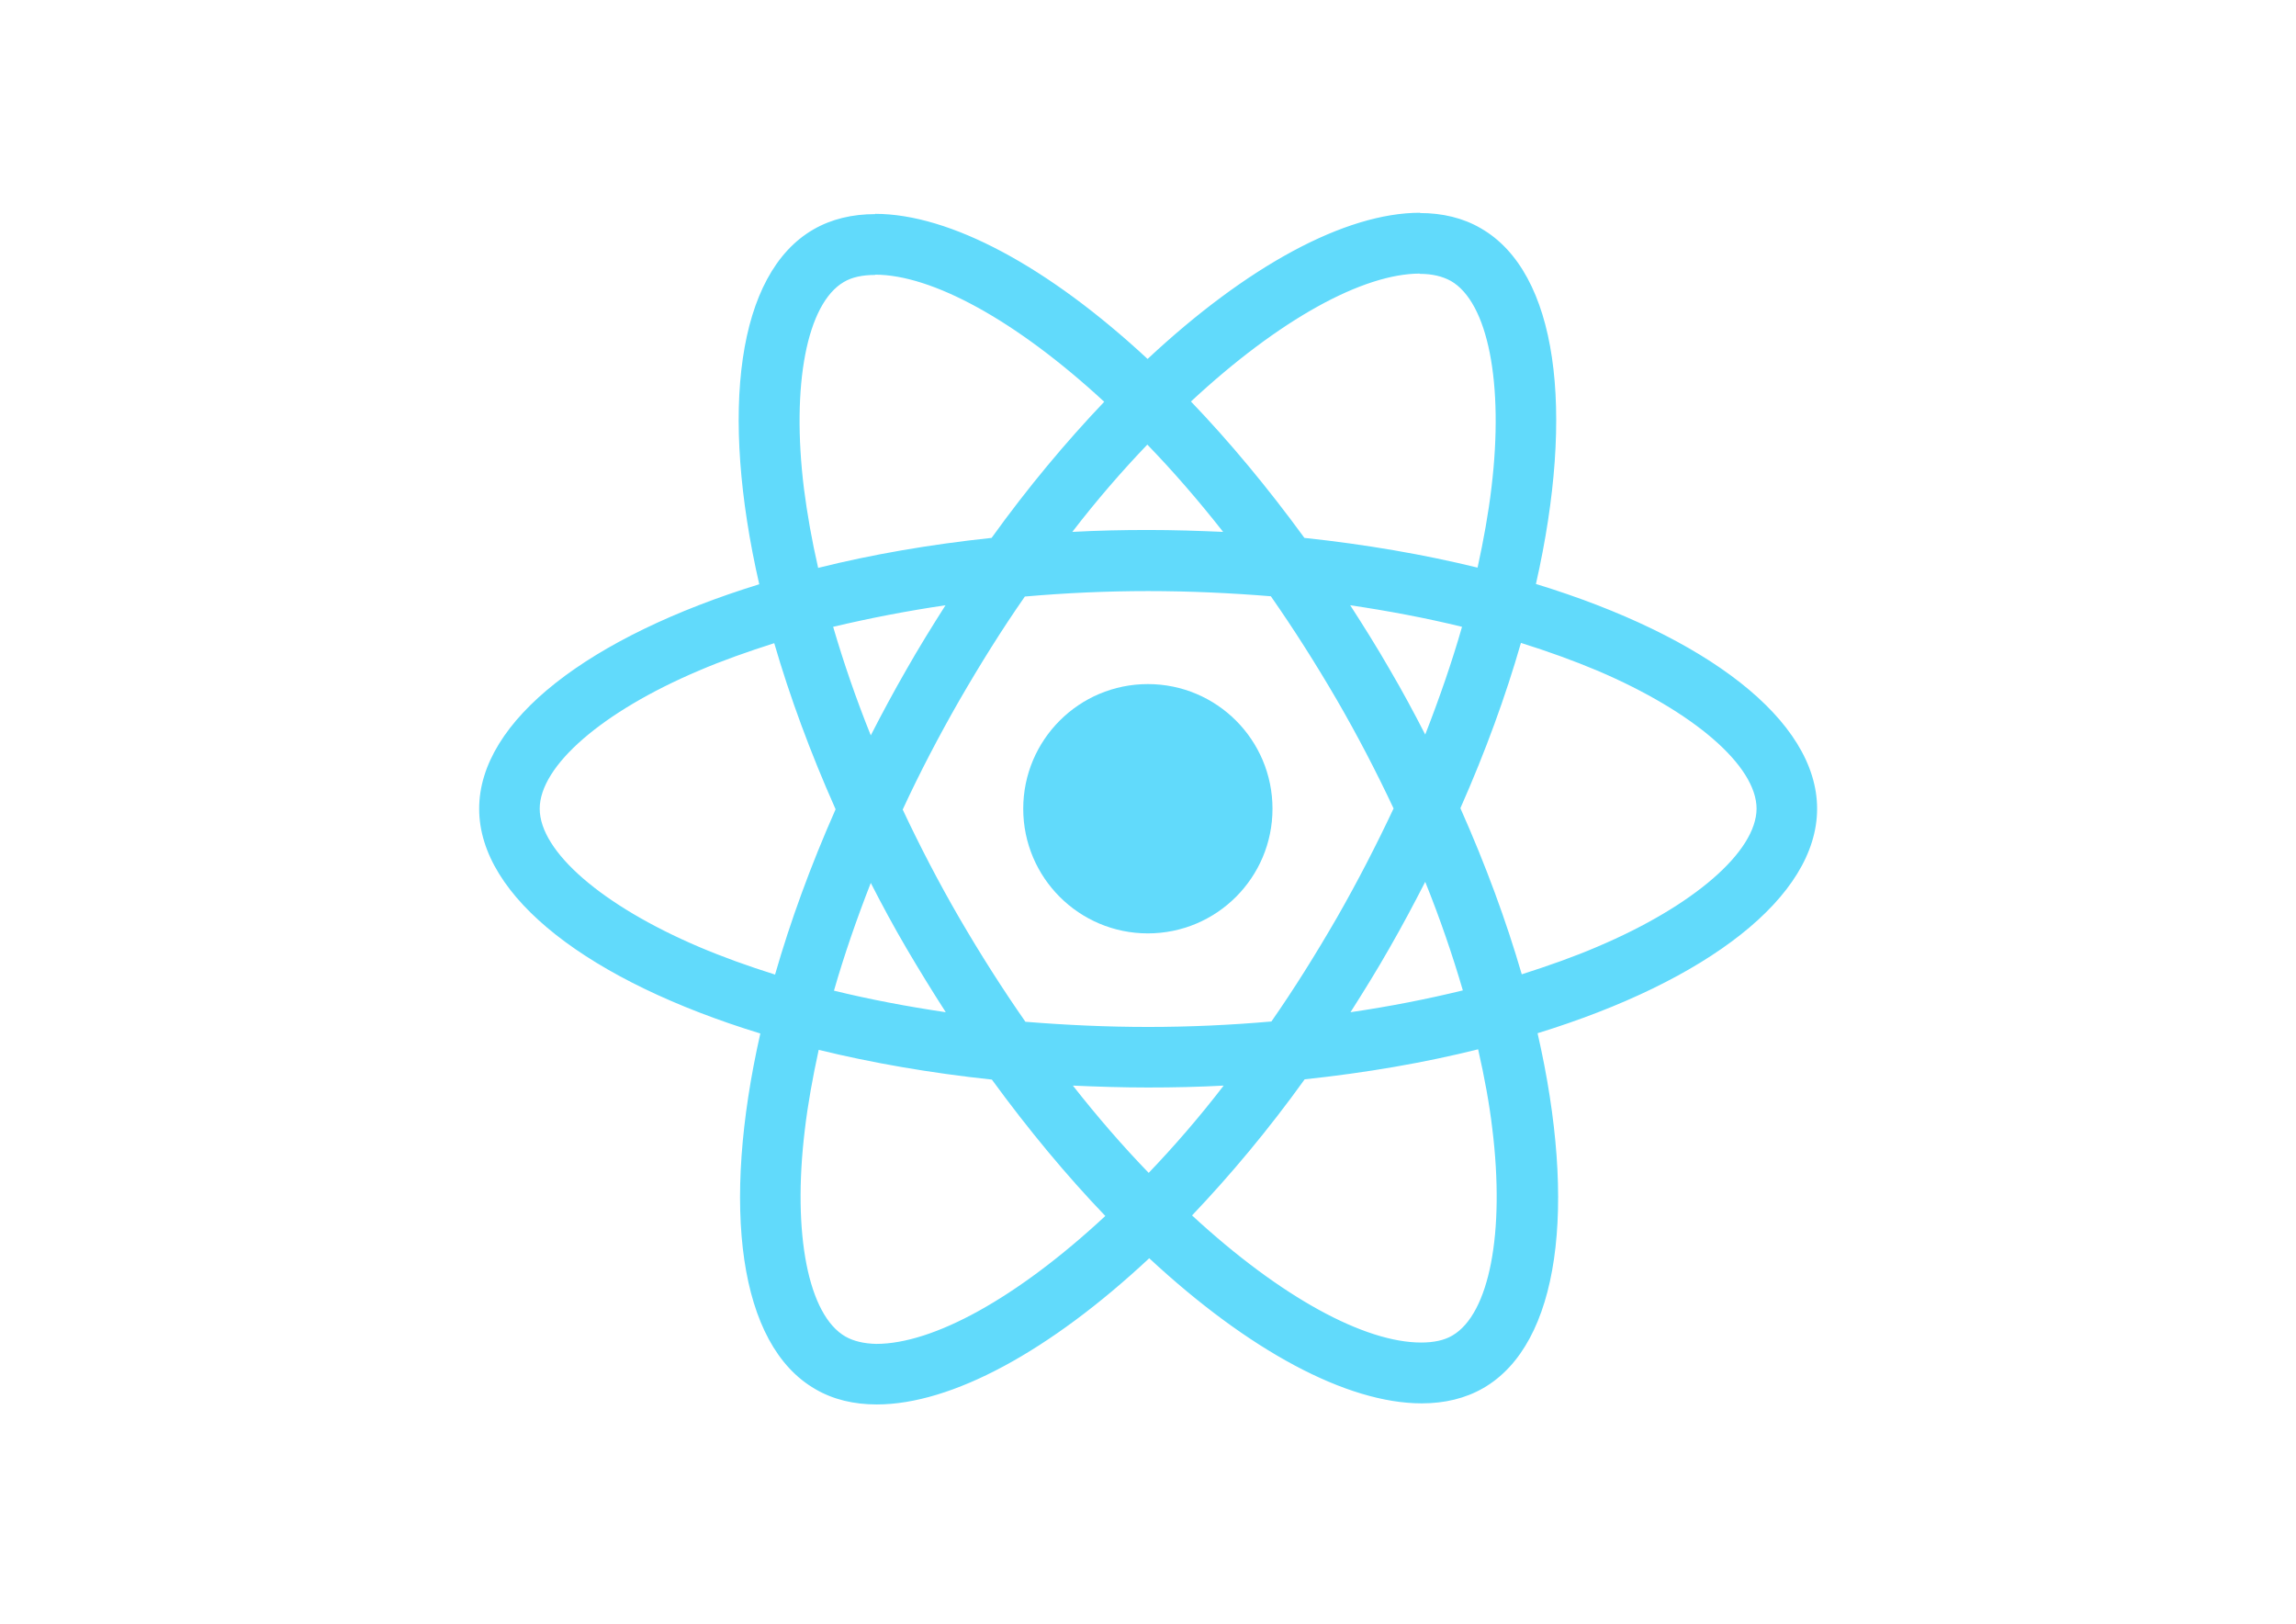
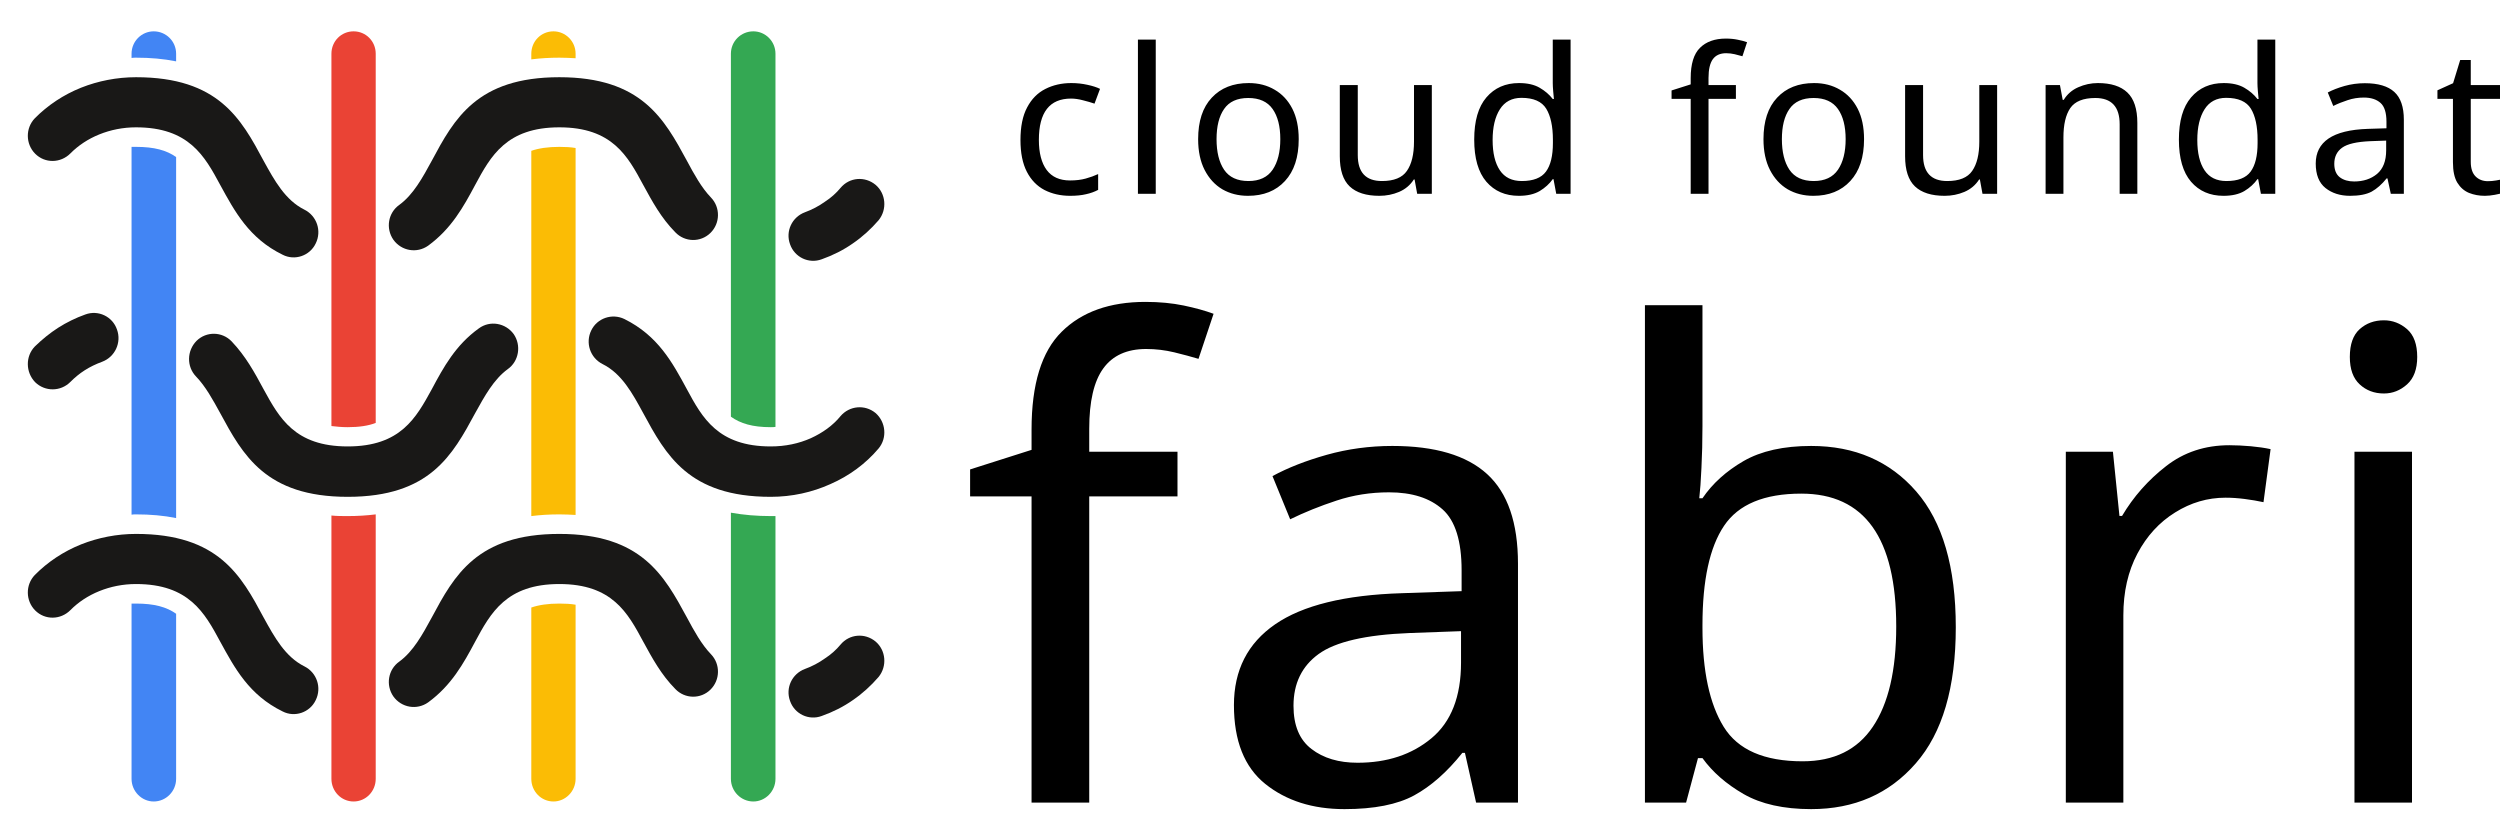
- <svg xmlns="http://www.w3.org/2000/svg" viewBox="0 0 841.9 595.3">
-   <g fill="#61DAFB">
-     <path d="M666.3 296.5c0-32.5-40.7-63.3-103.1-82.4 14.4-63.6 8-114.2-20.2-130.4-6.5-3.8-14.1-5.6-22.4-5.6v22.3c4.6 0 8.3.9 11.4 2.6 13.6 7.8 19.5 37.5 14.9 75.7-1.1 9.4-2.9 19.3-5.1 29.4-19.6-4.8-41-8.5-63.5-10.9-13.5-18.5-27.5-35.3-41.6-50 32.6-30.3 63.2-46.9 84-46.9V78c-27.5 0-63.5 19.6-99.9 53.6-36.4-33.8-72.4-53.2-99.9-53.2v22.3c20.7 0 51.4 16.5 84 46.6-14 14.7-28 31.4-41.3 49.9-22.6 2.4-44 6.1-63.6 11-2.3-10-4-19.7-5.2-29-4.7-38.2 1.1-67.9 14.6-75.8 3-1.8 6.9-2.6 11.5-2.6V78.5c-8.4 0-16 1.8-22.6 5.6-28.1 16.2-34.4 66.7-19.9 130.1-62.2 19.2-102.7 49.9-102.7 82.3 0 32.5 40.7 63.3 103.1 82.4-14.4 63.6-8 114.2 20.2 130.4 6.5 3.8 14.1 5.6 22.5 5.6 27.5 0 63.5-19.6 99.9-53.6 36.4 33.8 72.4 53.2 99.9 53.2 8.4 0 16-1.8 22.6-5.6 28.1-16.2 34.4-66.7 19.9-130.1 62-19.1 102.5-49.9 102.5-82.3zm-130.2-66.7c-3.7 12.9-8.3 26.2-13.5 39.5-4.1-8-8.4-16-13.1-24-4.6-8-9.5-15.8-14.4-23.4 14.2 2.1 27.9 4.7 41 7.9zm-45.8 106.5c-7.8 13.5-15.8 26.3-24.1 38.2-14.9 1.3-30 2-45.2 2-15.1 0-30.2-.7-45-1.9-8.3-11.9-16.4-24.6-24.2-38-7.6-13.1-14.5-26.4-20.8-39.8 6.2-13.4 13.2-26.8 20.7-39.9 7.8-13.5 15.8-26.3 24.1-38.2 14.9-1.3 30-2 45.2-2 15.1 0 30.2.7 45 1.9 8.3 11.9 16.4 24.6 24.2 38 7.6 13.1 14.5 26.4 20.8 39.8-6.3 13.4-13.2 26.8-20.7 39.9zm32.3-13c5.4 13.4 10 26.8 13.8 39.8-13.1 3.2-26.9 5.9-41.2 8 4.9-7.7 9.8-15.6 14.4-23.7 4.6-8 8.9-16.1 13-24.1zM421.2 430c-9.3-9.6-18.6-20.3-27.8-32 9 .4 18.2.7 27.5.7 9.4 0 18.7-.2 27.8-.7-9 11.7-18.3 22.4-27.5 32zm-74.4-58.9c-14.2-2.1-27.9-4.7-41-7.9 3.7-12.9 8.3-26.2 13.5-39.5 4.1 8 8.4 16 13.1 24 4.7 8 9.5 15.8 14.4 23.4zM420.7 163c9.3 9.6 18.6 20.3 27.8 32-9-.4-18.2-.7-27.5-.7-9.4 0-18.7.2-27.8.7 9-11.7 18.3-22.4 27.5-32zm-74 58.9c-4.9 7.7-9.8 15.6-14.4 23.7-4.6 8-8.9 16-13 24-5.4-13.4-10-26.8-13.8-39.8 13.1-3.1 26.9-5.8 41.2-7.9zm-90.5 125.2c-35.4-15.1-58.3-34.9-58.3-50.6 0-15.7 22.9-35.6 58.3-50.6 8.6-3.7 18-7 27.7-10.1 5.7 19.6 13.2 40 22.5 60.9-9.2 20.8-16.6 41.1-22.2 60.6-9.9-3.1-19.3-6.5-28-10.2zM310 490c-13.6-7.8-19.5-37.5-14.9-75.7 1.1-9.4 2.9-19.3 5.1-29.4 19.6 4.8 41 8.5 63.5 10.9 13.5 18.5 27.5 35.3 41.6 50-32.6 30.3-63.2 46.9-84 46.9-4.5-.1-8.3-1-11.3-2.7zm237.2-76.2c4.7 38.2-1.1 67.9-14.6 75.8-3 1.8-6.9 2.6-11.5 2.6-20.7 0-51.4-16.5-84-46.6 14-14.7 28-31.4 41.3-49.9 22.6-2.4 44-6.1 63.6-11 2.3 10.1 4.1 19.8 5.2 29.1zm38.5-66.7c-8.6 3.7-18 7-27.7 10.1-5.7-19.6-13.2-40-22.5-60.9 9.2-20.8 16.6-41.1 22.2-60.6 9.9 3.1 19.3 6.5 28.1 10.2 35.4 15.1 58.3 34.9 58.3 50.6-.1 15.7-23 35.6-58.4 50.6zM320.8 78.4z" />
-     <circle cx="420.9" cy="296.5" r="45.7" />
-     <path d="M520.5 78.1z" />
+ <svg xmlns="http://www.w3.org/2000/svg" width="269.543mm" height="90.243mm" viewBox="0 0 269.543 90.243" version="1.1" id="svg5">
+   <defs id="defs2">
+     <rect x="518.326" y="359.081" width="621.367" height="204.52" id="rect4797" />
+     <rect x="530.816" y="227.939" width="505.836" height="110.847" id="rect3842" />
+     <rect x="507.398" y="334.102" width="766.561" height="380.939" id="rect1006" />
+     <clipPath clipPathUnits="userSpaceOnUse" id="clipPath73">
+       <path d="M 0,0 H 4500 V 4046.2 H 0 Z" id="path71" />
+     </clipPath>
+   </defs>
+   <g id="layer1" transform="translate(-33.28868,-62.61422)">
+     <g id="g69" clip-path="url(#clipPath73)" transform="matrix(0.02052161,0,0,-0.02052161,36.28868,149.0283)">
+       <path d="M 544.949,1039.82 V 119.012 C 544.949,53.551 597.98,0 661.305,0 726.109,0 779.133,53.551 779.133,119.012 v 867.25 c -50.074,35.698 -114.879,53.558 -210.613,53.558 -7.368,0 -16.2,0 -23.571,0" style="fill:#4285f4;fill-opacity:1;fill-rule:evenodd;stroke:none" id="path75" />
+       <path d="M 544.949,3439.27 V 1506.91 c 7.371,1.49 16.203,1.49 23.571,1.49 75.113,0 144.335,-5.95 210.613,-19.33 v 1896.65 c -50.074,35.7 -114.879,53.55 -210.613,53.55 -7.368,0 -16.2,0 -23.571,0" style="fill:#4285f4;fill-opacity:1;fill-rule:evenodd;stroke:none" id="path77" />
+       <path d="M 3693.85,1517.33 V 119.012 C 3693.85,53.551 3746.87,0 3811.67,0 c 63.34,0 116.36,53.551 116.36,119.012 V 1499.48 c -8.84,0 -16.2,0 -25.04,0 -73.64,0 -142.86,5.94 -209.14,17.85" style="fill:#34a853;fill-opacity:1;fill-rule:evenodd;stroke:none" id="path79" />
+       <path d="m 3928.03,1968.06 v 1960.62 c 0,65.46 -53.02,117.52 -116.36,117.52 -64.8,0 -117.82,-52.06 -117.82,-117.52 V 2021.62 c 50.08,-35.72 113.41,-55.05 209.14,-55.05 8.84,0 16.2,0 25.04,1.49" style="fill:#34a853;fill-opacity:1;fill-rule:evenodd;stroke:none" id="path81" />
+       <path d="M 1595.07,1502.45 V 119.012 C 1595.07,53.551 1646.63,0 1711.43,0 c 64.8,0 116.35,53.551 116.35,119.012 V 1508.4 c -47.13,-5.95 -95.73,-8.92 -147.28,-8.92 -29.46,0 -57.44,0 -85.43,2.97" style="fill:#ea4335;fill-opacity:1;fill-rule:evenodd;stroke:none" id="path83" />
+       <path d="m 1827.78,1988.88 v 1939.8 c 0,65.46 -51.55,117.52 -116.35,117.52 -64.8,0 -116.36,-52.06 -116.36,-117.52 V 1972.52 c 25.04,-2.97 53.03,-5.95 85.43,-5.95 60.38,0 108.99,7.44 147.28,22.31" style="fill:#ea4335;fill-opacity:1;fill-rule:evenodd;stroke:none" id="path85" />
+       <path d="M 2645.2,1018.99 V 119.012 C 2645.2,53.551 2696.75,0 2761.55,0 c 63.33,0 116.35,53.551 116.35,119.012 v 914.848 c -25.03,4.46 -54.49,5.96 -85.42,5.96 -60.39,0 -108.99,-7.44 -147.28,-20.83" style="fill:#fbbc05;fill-opacity:1;fill-rule:evenodd;stroke:none" id="path87" />
+       <path d="M 2645.2,3418.44 V 1499.48 c 47.13,5.94 95.73,8.92 147.28,8.92 29.45,0 57.44,-1.49 85.42,-2.98 v 1927.9 c -25.03,4.46 -54.49,5.95 -85.42,5.95 -60.39,0 -108.99,-7.44 -147.28,-20.83" style="fill:#fbbc05;fill-opacity:1;fill-rule:evenodd;stroke:none" id="path89" />
+       <path d="m 2877.9,3904.88 v 23.8 c 0,65.46 -53.02,117.52 -116.35,117.52 -64.8,0 -116.35,-52.06 -116.35,-117.52 v -29.75 c 47.13,5.95 95.73,8.93 147.28,8.93 29.45,0 57.44,-1.49 85.42,-2.98" style="fill:#fbbc05;fill-opacity:1;fill-rule:evenodd;stroke:none" id="path91" />
+       <path d="m 223.879,2204.58 c 22.09,22.32 47.129,43.14 75.109,60.99 27.985,17.85 58.91,32.73 91.321,44.63 67.75,25.29 103.093,101.15 78.054,169.58 -23.562,68.43 -98.675,104.13 -166.429,78.85 -50.075,-17.85 -98.676,-41.65 -142.864,-69.92 -44.183,-28.27 -85.422,-62.48 -122.238,-98.18 -50.078,-52.07 -48.609,-135.37 1.465,-187.43 51.551,-50.59 134.031,-50.59 185.582,1.48" style="fill:#191817;fill-opacity:1;fill-rule:evenodd;stroke:none" id="path93" />
+       <path d="m 223.879,3405.05 c 41.238,41.65 92.785,75.87 151.695,99.67 58.914,23.8 123.723,37.19 192.946,37.19 278.367,0 360.835,-151.73 441.85,-301.97 76.58,-139.84 151.7,-281.16 328.43,-367.44 63.33,-32.72 142.87,-5.94 173.8,59.51 32.4,65.45 5.89,144.29 -58.91,177.02 -101.63,50.58 -157.6,153.22 -215.04,257.35 -117.82,220.16 -237.13,438.83 -670.13,438.83 -100.157,0 -198.832,-19.33 -288.676,-55.04 -92.789,-37.19 -175.27,-92.22 -243.012,-160.65 -50.078,-52.07 -48.609,-135.38 1.465,-185.95 51.551,-52.06 134.031,-50.58 185.582,1.48" style="fill:#191817;fill-opacity:1;fill-rule:evenodd;stroke:none" id="path95" />
+       <path d="m 2369.78,2485.74 c -122.25,-87.77 -185.57,-203.8 -247.44,-319.84 -82.47,-150.24 -163.48,-300.49 -441.84,-300.49 -278.37,0 -359.37,150.25 -441.85,300.49 -47.13,87.78 -94.26,174.06 -167.9,251.4 -50.08,52.07 -132.551,53.56 -184.102,2.99 -51.55,-52.07 -53.027,-135.37 -2.949,-187.44 50.078,-52.06 88.375,-121.99 126.671,-191.9 119.29,-220.16 238.59,-440.32 670.13,-440.32 433.01,0 550.83,220.16 670.13,440.32 48.6,87.77 97.21,177.02 170.85,230.58 58.92,41.65 72.17,124.95 30.93,184.45 -42.71,58.02 -123.71,72.89 -182.63,29.76" style="fill:#191817;fill-opacity:1;fill-rule:evenodd;stroke:none" id="path97" />
+       <path d="m 4269.73,2024.58 c -39.78,-49.09 -94.27,-87.76 -156.13,-116.02 -63.34,-28.26 -134.03,-43.15 -210.61,-43.15 -276.89,0 -359.37,150.25 -440.37,300.49 -76.59,141.32 -151.7,281.15 -328.44,368.93 -64.8,31.23 -142.87,4.46 -173.8,-59.51 -32.4,-65.45 -5.89,-144.29 58.92,-177.02 101.62,-50.58 157.58,-154.7 213.55,-257.35 119.31,-220.16 238.61,-440.32 670.14,-440.32 111.93,0 217.98,23.8 313.71,66.94 98.68,43.14 185.58,107.1 253.33,187.43 45.65,55.04 38.29,138.35 -16.2,185.95 -55.97,46.11 -136.98,38.67 -184.1,-16.37" style="fill:#191817;fill-opacity:1;fill-rule:evenodd;stroke:none" id="path99" />
+       <path d="m 3462.62,966.93 c -119.31,220.15 -238.61,438.83 -670.14,438.83 -433.01,0 -552.31,-218.68 -670.14,-438.83 -48.59,-89.258 -97.2,-178.52 -170.84,-232.071 -58.92,-41.648 -72.17,-123.468 -30.93,-182.968 42.71,-59.5 123.71,-72.891 182.63,-31.243 122.24,89.262 185.57,203.801 247.43,319.832 81.01,150.25 163.49,301.98 441.85,301.98 278.36,0 359.37,-151.73 440.37,-301.98 47.13,-86.281 94.27,-174.05 169.38,-249.91 50.07,-52.07 132.56,-53.55 184.1,-2.98 51.55,50.582 53.03,133.89 2.95,185.949 -50.08,52.063 -88.37,121.981 -126.66,193.391" style="fill:#191817;fill-opacity:1;fill-rule:evenodd;stroke:none" id="path101" />
+       <path d="m 2103.2,2920.1 c 122.24,89.26 185.57,203.8 247.43,319.84 81.01,150.24 163.49,301.97 441.85,301.97 278.36,0 359.37,-151.73 440.37,-301.97 47.13,-86.28 94.27,-174.06 169.38,-249.92 50.07,-52.07 132.56,-53.55 184.1,-2.97 51.55,50.57 53.03,133.88 2.95,185.94 -50.08,52.07 -88.37,121.99 -126.66,193.39 -119.31,220.16 -238.61,438.83 -670.14,438.83 -433.01,0 -552.31,-218.67 -670.14,-438.83 -48.59,-89.25 -97.2,-178.52 -170.84,-232.07 -58.92,-41.65 -72.17,-123.47 -30.93,-182.97 42.71,-59.5 123.71,-72.89 182.63,-31.24" style="fill:#191817;fill-opacity:1;fill-rule:evenodd;stroke:none" id="path103" />
+       <path d="m 1453.69,709.57 c -101.63,50.578 -157.6,153.231 -215.04,257.36 -117.82,220.15 -237.13,438.83 -670.13,438.83 -100.157,0 -198.832,-19.34 -288.676,-55.04 -92.789,-37.19 -175.27,-92.24 -243.012,-160.66 -50.078,-52.07 -48.609,-135.37 1.465,-185.95 51.551,-52.059 134.031,-50.579 185.582,1.49 41.238,41.65 92.785,75.87 151.695,99.67 58.914,23.8 123.723,37.19 192.946,37.19 278.367,0 360.835,-151.73 441.85,-301.98 76.58,-139.832 151.7,-281.152 328.43,-367.429 63.33,-32.731 142.87,-5.949 173.8,59.5 32.4,65.449 5.89,144.289 -58.91,177.019" style="fill:#191817;fill-opacity:1;fill-rule:evenodd;stroke:none" id="path105" />
+       <path d="m 4269.73,824.121 c -22.1,-26.781 -50.08,-52.07 -82.49,-72.902 -30.93,-22.309 -67.75,-41.649 -104.56,-55.028 -67.76,-25.3 -103.11,-99.671 -78.07,-168.101 23.56,-68.43 98.68,-104.129 166.43,-78.84 58.91,20.82 114.88,49.082 163.49,83.301 50.07,34.211 95.72,75.867 135.5,121.988 45.65,56.52 38.29,139.832 -16.2,185.941 -55.97,46.122 -136.98,40.161 -184.1,-16.359" style="fill:#191817;fill-opacity:1;fill-rule:evenodd;stroke:none" id="path107" />
+       <path d="m 4171.04,2848.71 c 58.91,20.82 114.88,49.09 163.49,83.3 50.07,34.21 95.72,75.87 135.5,121.98 45.65,56.52 38.29,139.83 -16.2,185.95 -55.97,46.11 -136.98,40.16 -184.1,-16.37 -22.1,-26.78 -50.08,-52.06 -82.49,-72.89 -30.93,-22.32 -67.75,-41.65 -104.56,-55.04 -67.76,-25.29 -103.11,-99.67 -78.07,-168.1 23.56,-68.42 98.68,-104.13 166.43,-78.83" style="fill:#191817;fill-opacity:1;fill-rule:evenodd;stroke:none" id="path109" />
+       <path d="m 779.133,3888.52 v 40.16 c 0,65.46 -53.024,117.52 -117.828,117.52 -63.325,0 -116.356,-52.06 -116.356,-117.52 v -22.31 c 7.371,1.49 16.203,1.49 23.571,1.49 75.113,0 144.335,-5.96 210.613,-19.34" style="fill:#4285f4;fill-opacity:1;fill-rule:evenodd;stroke:none" id="path111" />
+     </g>
+     <text xml:space="preserve" style="font-style:normal;font-weight:normal;font-size:21.872px;line-height:1.25;font-family:sans-serif;letter-spacing:1.508px;fill:#000000;fill-opacity:1;stroke:none;stroke-width:0.265" x="142.111" y="83.506" id="text4002">
+       <tspan id="tspan4000" style="font-style:normal;font-variant:normal;font-weight:300;font-stretch:condensed;font-size:21.872px;font-family:'Encode Sans Condensed';-inkscape-font-specification:'Encode Sans Condensed,  Light Condensed';stroke-width:0.265" x="142.111" y="83.506">cloud foundation</tspan>
+     </text>
+     <text xml:space="preserve" style="font-style:normal;font-weight:normal;font-size:70.556px;line-height:1.25;font-family:sans-serif;letter-spacing:1.984px;fill:#000000;fill-opacity:1;stroke:none;stroke-width:0.265" x="136.819" y="149.151" id="text14979">
+       <tspan id="tspan14977" style="font-style:normal;font-variant:normal;font-weight:500;font-stretch:condensed;font-size:70.556px;font-family:'Encode Sans Condensed';-inkscape-font-specification:'Encode Sans Condensed,  Medium Condensed';stroke-width:0.265" x="136.819" y="149.151">fabric</tspan>
+     </text>
  </g>
</svg>
